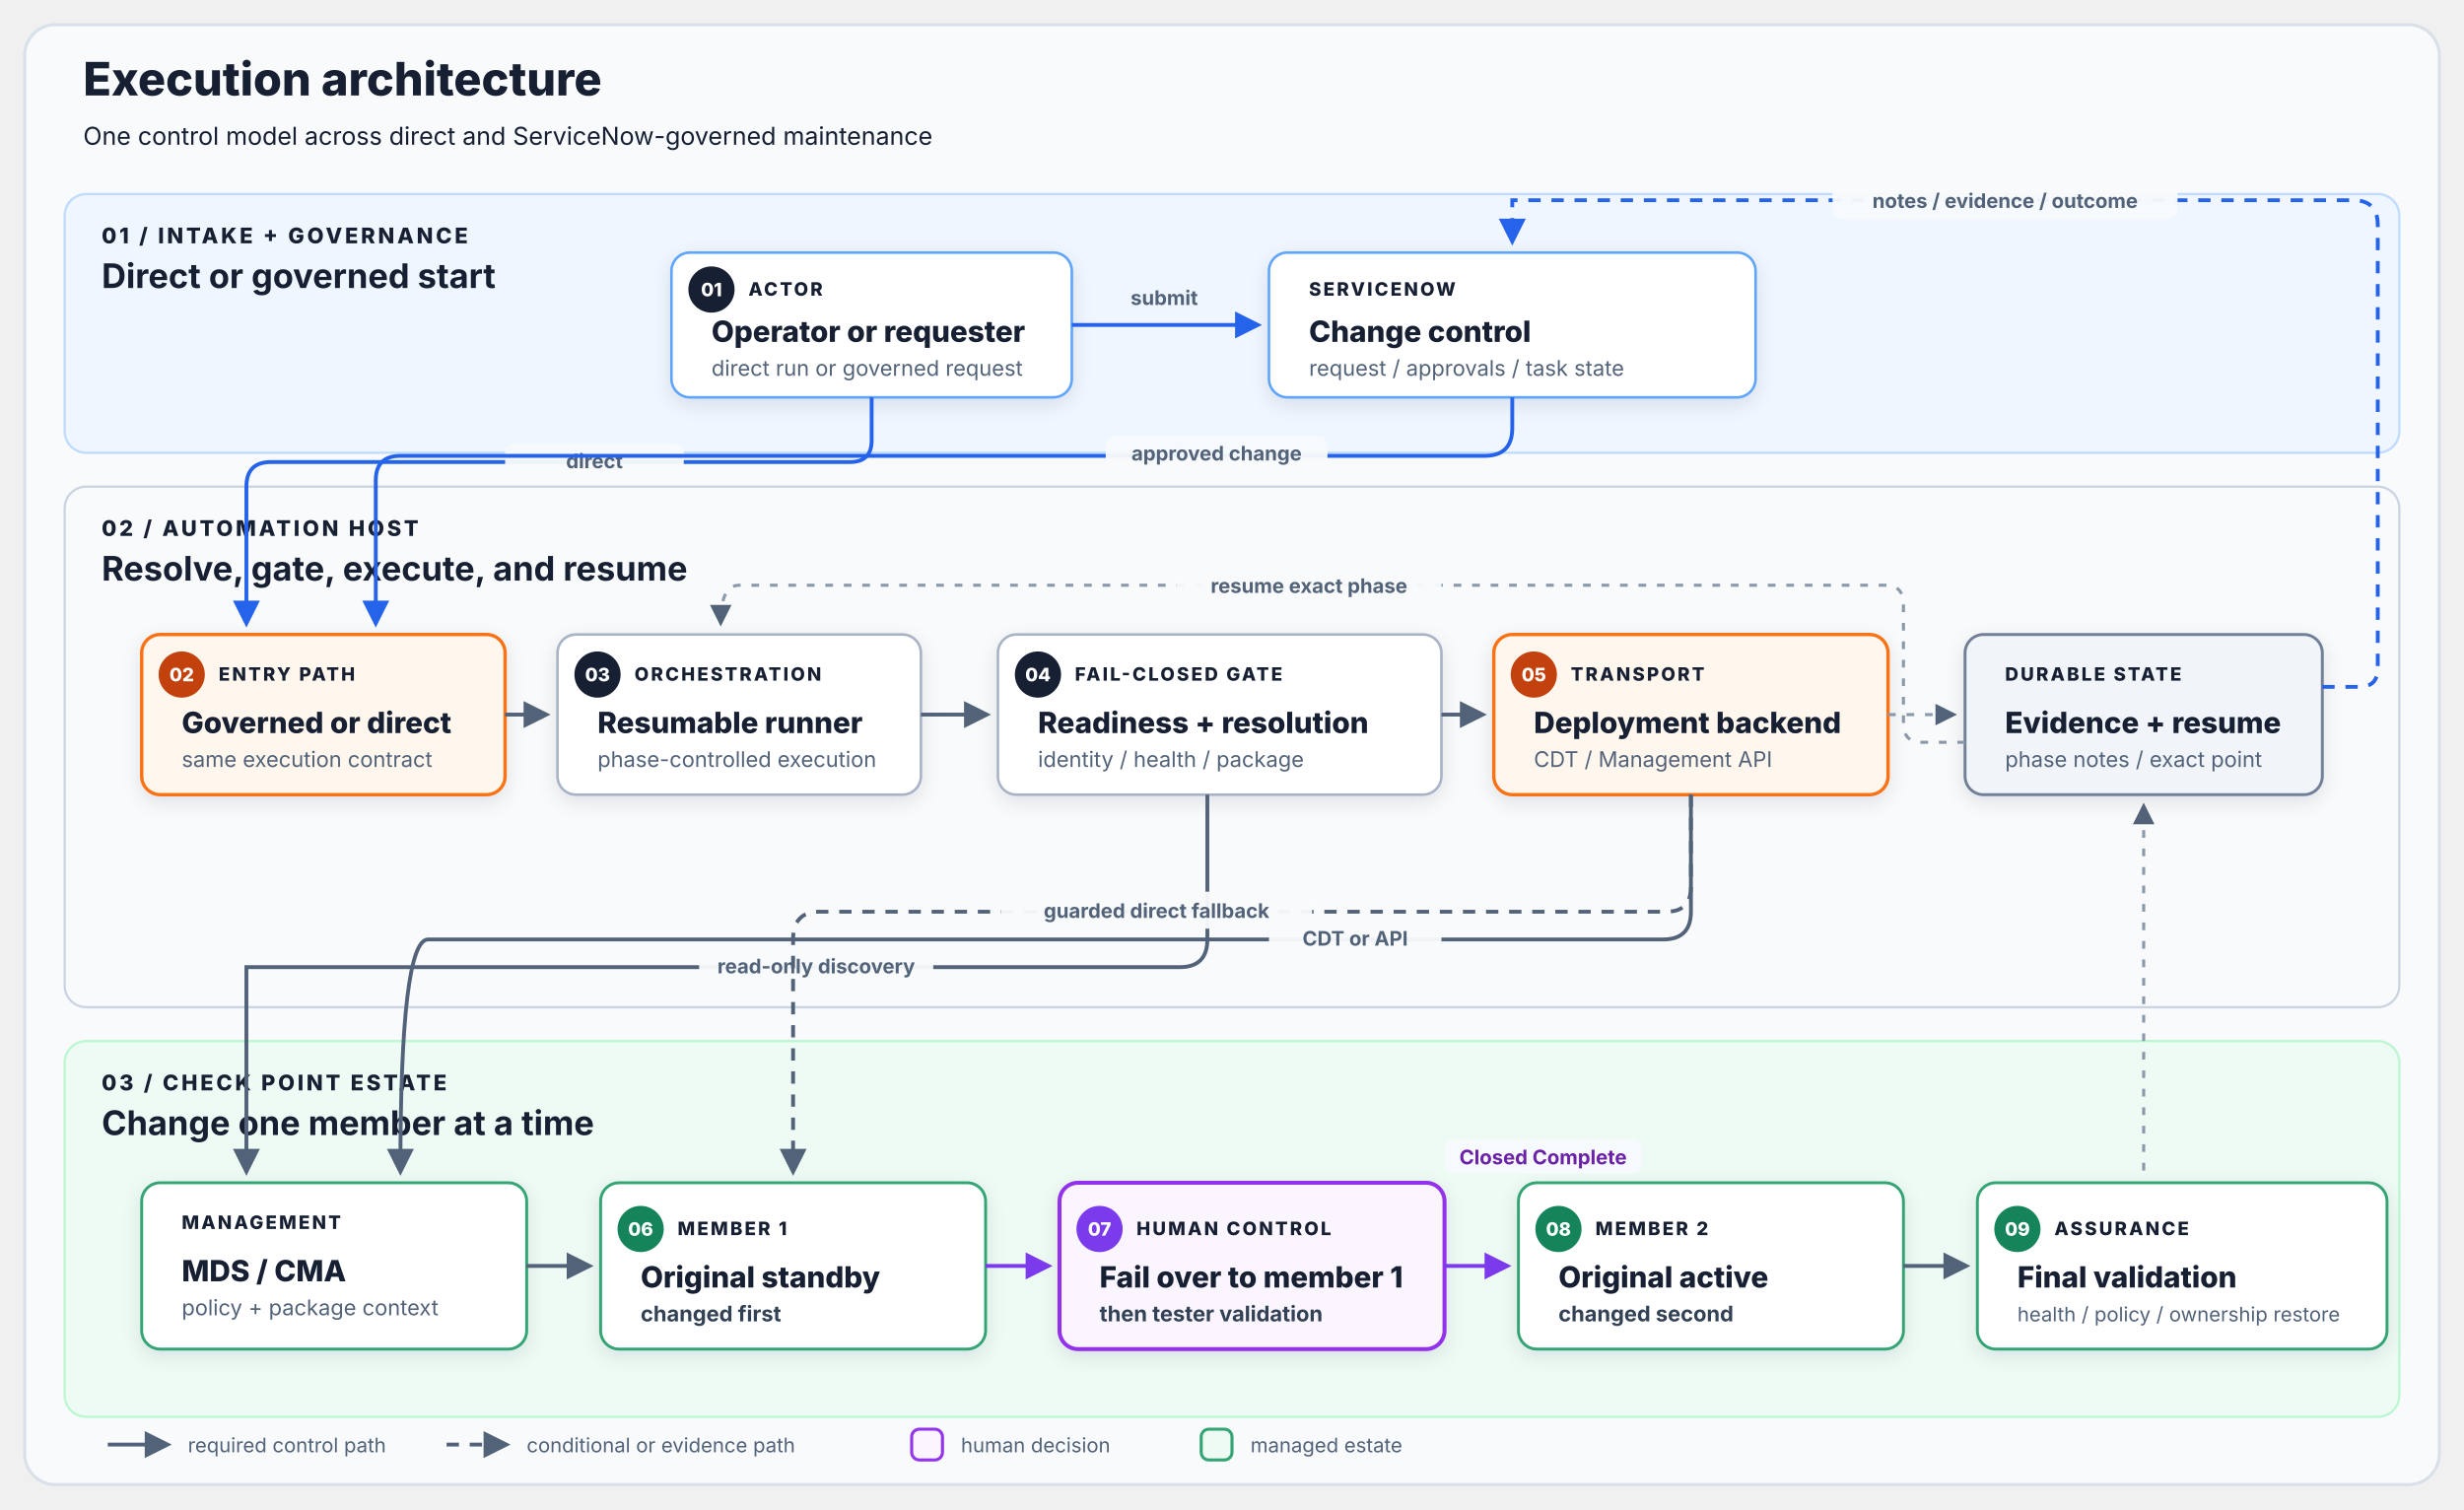
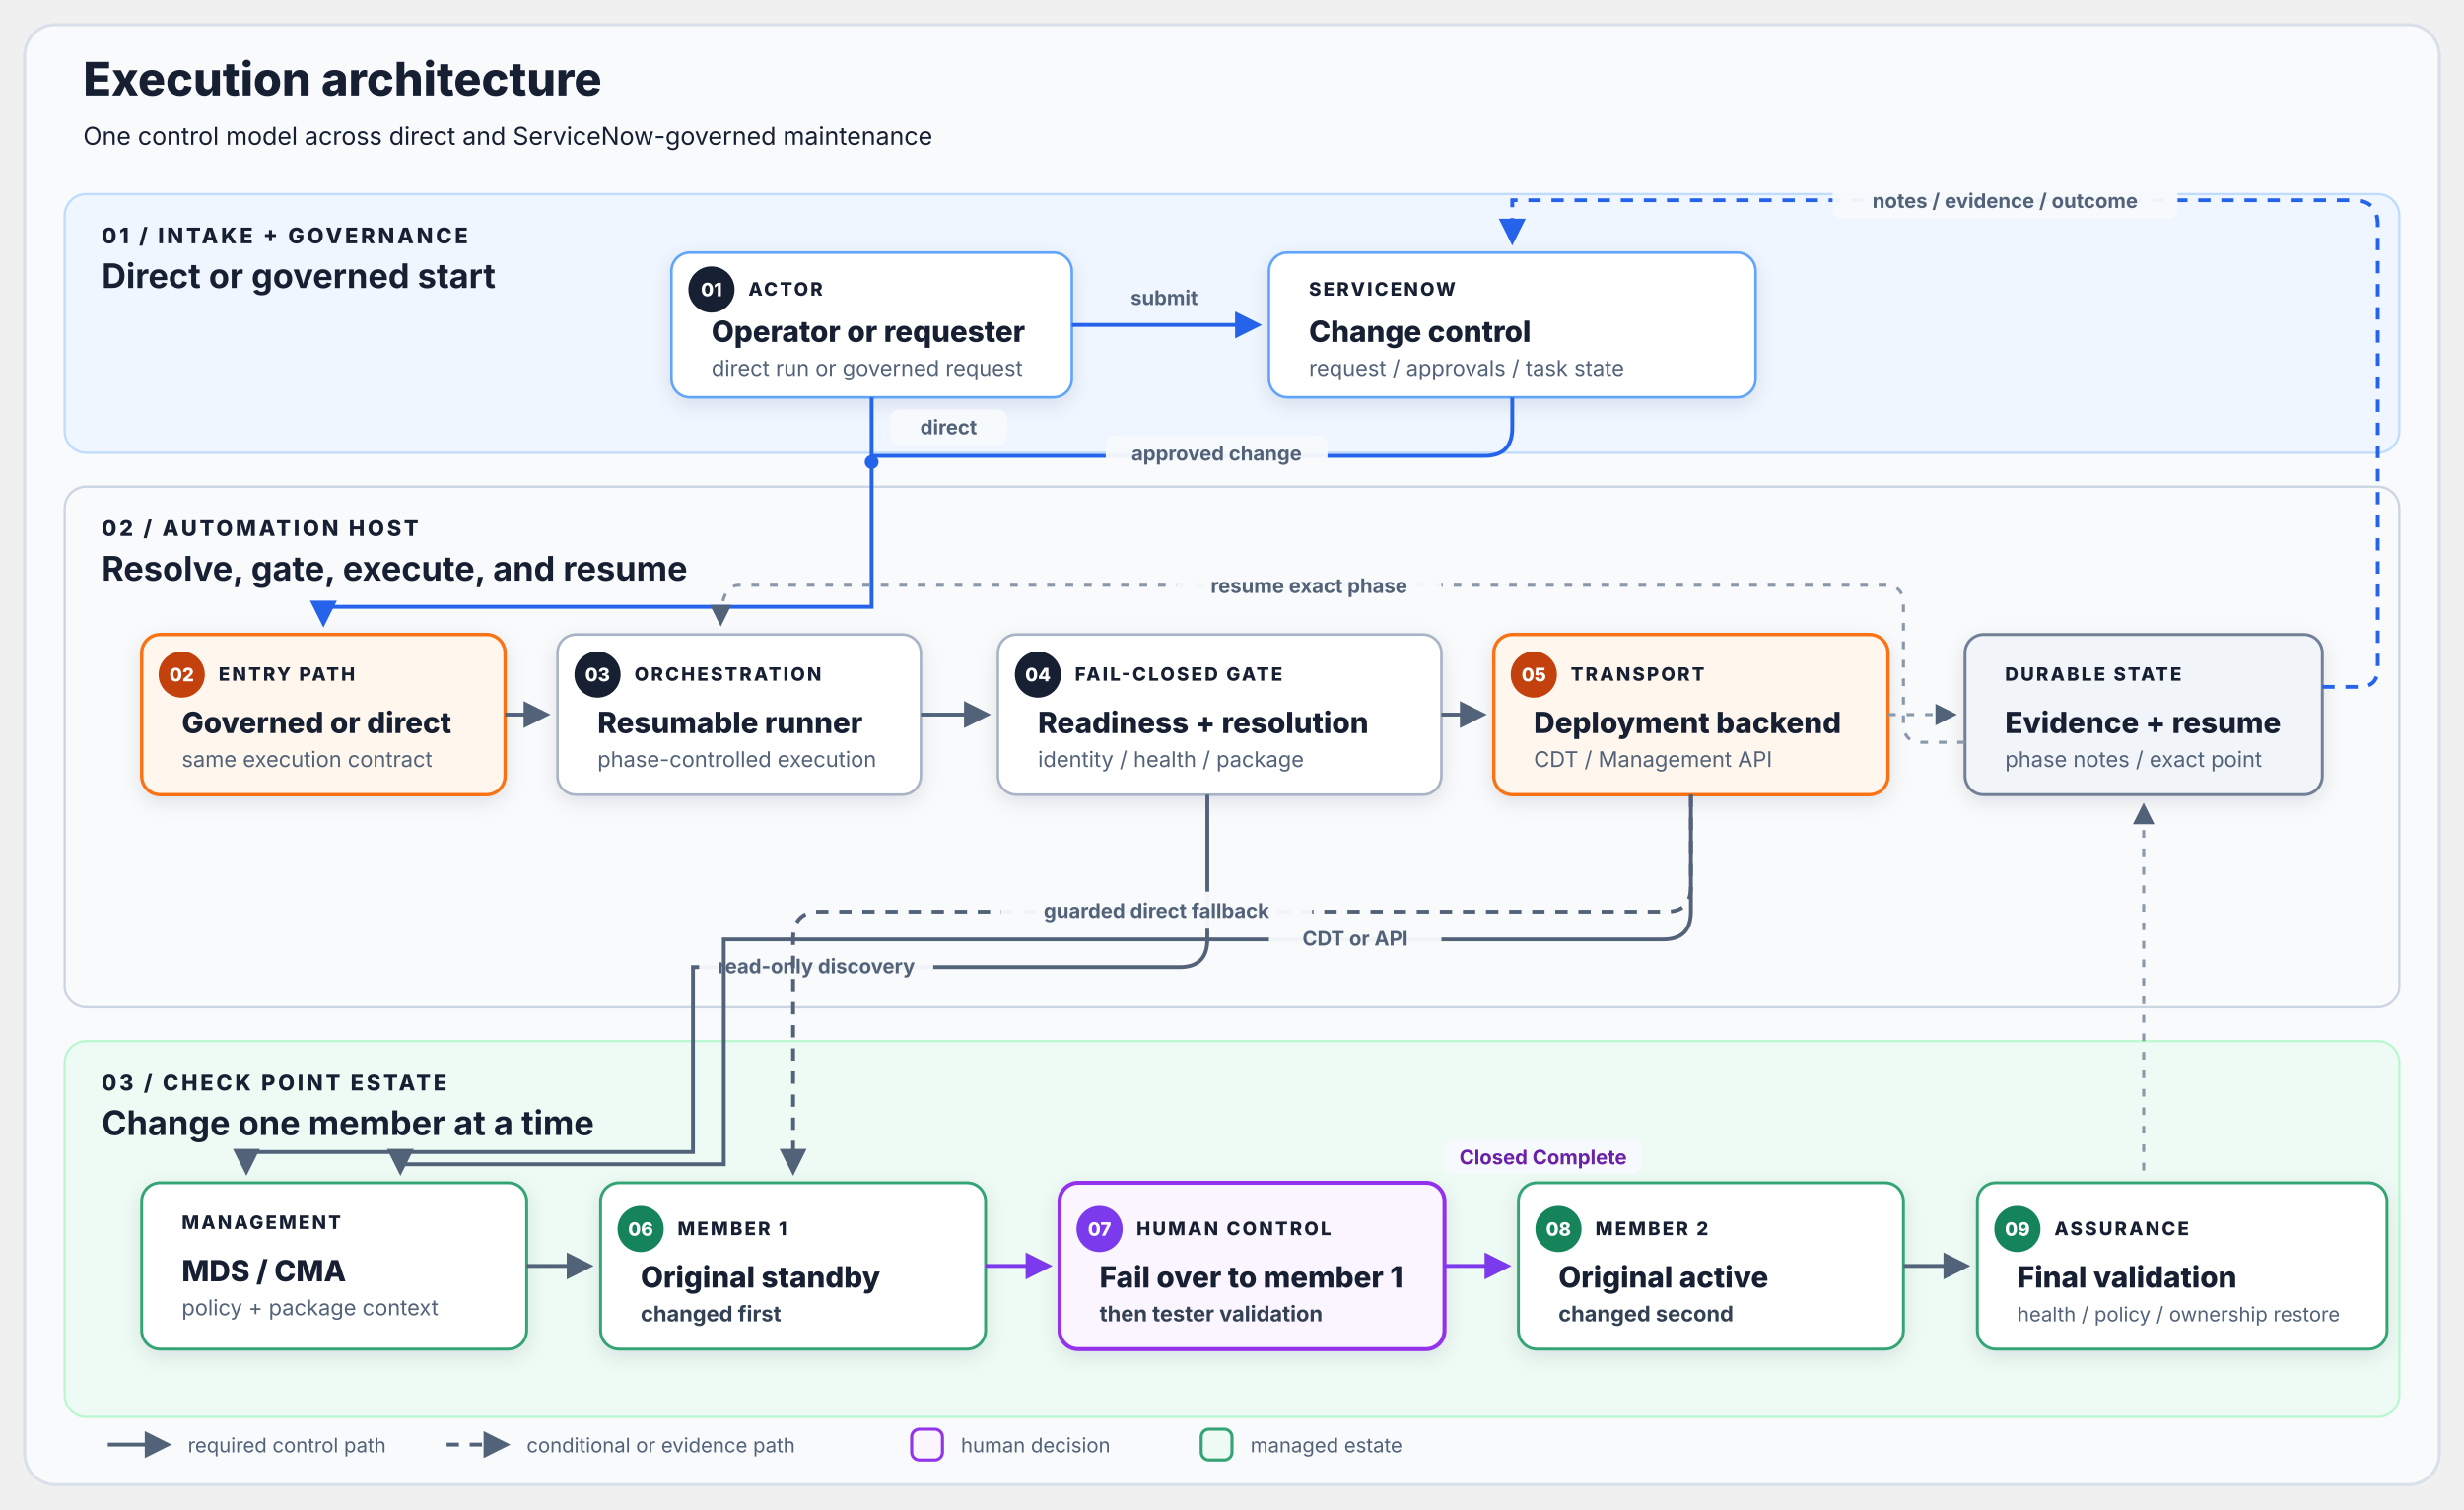
<svg xmlns="http://www.w3.org/2000/svg" viewBox="0 0 1600 980" role="img" aria-labelledby="diagram-title diagram-desc">
  <defs>
    <filter id="shadow" x="-15%" y="-20%" width="130%" height="150%">
      <feDropShadow dx="0" dy="4" stdDeviation="6" flood-color="#172033" flood-opacity="0.10" />
    </filter>
    <marker id="arrow" viewBox="0 0 10 10" refX="8" refY="5" markerWidth="7" markerHeight="7" orient="auto-start-reverse">
      <path d="M 0 0 L 10 5 L 0 10 z" fill="#526278" />
    </marker>
    <marker id="arrow-blue" viewBox="0 0 10 10" refX="8" refY="5" markerWidth="7" markerHeight="7" orient="auto-start-reverse">
      <path d="M 0 0 L 10 5 L 0 10 z" fill="#2563eb" />
    </marker>
    <marker id="arrow-violet" viewBox="0 0 10 10" refX="8" refY="5" markerWidth="7" markerHeight="7" orient="auto-start-reverse">
      <path d="M 0 0 L 10 5 L 0 10 z" fill="#7c3aed" />
    </marker>
    <style>
      text { font-family: Inter, ui-sans-serif, system-ui, -apple-system, BlinkMacSystemFont, "Segoe UI", sans-serif; fill: #172033; letter-spacing: 0; }
      .canvas { fill: #f8fafc; stroke: #d9e0e9; stroke-width: 2; }
      .lane { stroke-width: 1.5; }
      .lane-gov { fill: #eff6ff; stroke: #bfdbfe; }
      .lane-auto { fill: #f8fafc; stroke: #cbd5e1; }
      .lane-estate { fill: #eefbf5; stroke: #bbf7d0; }
      .lane-kicker { font-size: 14px; font-weight: 800; letter-spacing: 1.8px; }
      .lane-title { font-size: 22px; font-weight: 720; }
      .card { fill: #ffffff; stroke: #a8b4c5; stroke-width: 1.7; filter: url(#shadow); }
      .card-gov { fill: #ffffff; stroke: #60a5fa; }
      .card-decision { fill: #fff7ed; stroke: #f97316; stroke-width: 2.2; }
      .card-human { fill: #faf5ff; stroke: #9333ea; stroke-width: 2.6; }
      .card-estate { fill: #ffffff; stroke: #34a475; stroke-width: 1.9; }
      .card-evidence { fill: #f1f5f9; stroke: #718096; stroke-width: 1.9; }
      .node-kicker { font-size: 12px; font-weight: 800; letter-spacing: 1.4px; }
      .node-title { font-size: 19px; font-weight: 760; }
      .node-copy { font-size: 14px; fill: #526278; }
      .node-copy-strong { font-size: 14px; font-weight: 700; fill: #334155; }
      .step { fill: #172033; }
      .step-text { fill: #ffffff; font-size: 12px; font-weight: 800; text-anchor: middle; dominant-baseline: central; }
      .edge { fill: none; stroke: #526278; stroke-width: 2.5; marker-end: url(#arrow); }
      .edge-blue { stroke: #2563eb; marker-end: url(#arrow-blue); }
      .edge-violet { stroke: #7c3aed; marker-end: url(#arrow-violet); }
      .edge-dashed { stroke-dasharray: 8 7; }
      .edge-soft { stroke: #8a98aa; stroke-width: 2; stroke-dasharray: 5 7; }
+       .edge-input { marker-end: none; }
      .edge-label-bg { fill: #f8fafc; opacity: 0.96; }
      .edge-label { font-size: 13px; font-weight: 700; fill: #526278; text-anchor: middle; }
      .edge-label-violet { fill: #6b21a8; }
      .legend { font-size: 13px; fill: #526278; }
    </style>
  </defs>
  <rect class="canvas" x="16" y="16" width="1568" height="948" rx="20" />
  <text x="54" y="62" font-size="30" font-weight="780">Execution architecture</text>
  <text x="54" y="94" font-size="16" fill="#526278">One control model across direct and ServiceNow-governed maintenance</text>
  <rect class="lane lane-gov" x="42" y="126" width="1516" height="168" rx="14" />
  <text class="lane-kicker" x="66" y="158" fill="#2563eb">01 / INTAKE + GOVERNANCE</text>
  <text class="lane-title" x="66" y="187">Direct or governed start</text>
  <rect class="lane lane-auto" x="42" y="316" width="1516" height="338" rx="14" />
  <text class="lane-kicker" x="66" y="348" fill="#64748b">02 / AUTOMATION HOST</text>
  <text class="lane-title" x="66" y="377">Resolve, gate, execute, and resume</text>
  <rect class="lane lane-estate" x="42" y="676" width="1516" height="244" rx="14" />
  <text class="lane-kicker" x="66" y="708" fill="#16845b">03 / CHECK POINT ESTATE</text>
  <text class="lane-title" x="66" y="737">Change one member at a time</text>
  <g aria-label="Operator or requester">
    <rect class="card card-gov" x="436" y="164" width="260" height="94" rx="12" />
    <circle class="step" cx="462" cy="188" r="15" />
    <text class="step-text" x="462" y="188">01</text>
    <text class="node-kicker" x="486" y="192" fill="#2563eb">ACTOR</text>
    <text class="node-title" x="462" y="222">Operator or requester</text>
    <text class="node-copy" x="462" y="244">direct run or governed request</text>
  </g>
  <g aria-label="ServiceNow change control">
    <rect class="card card-gov" x="824" y="164" width="316" height="94" rx="12" />
    <text class="node-kicker" x="850" y="192" fill="#2563eb">SERVICENOW</text>
    <text class="node-title" x="850" y="222">Change control</text>
    <text class="node-copy" x="850" y="244">request / approvals / task state</text>
  </g>
  <path class="edge edge-blue" d="M696 211 H816" />
  <text class="edge-label" x="756" y="198">submit</text>
  <g aria-label="Entry path">
    <rect class="card card-decision" x="92" y="412" width="236" height="104" rx="12" />
    <circle cx="118" cy="438" r="15" fill="#c2410c" />
    <text class="step-text" x="118" y="438">02</text>
    <text class="node-kicker" x="142" y="442" fill="#c2410c">ENTRY PATH</text>
    <text class="node-title" x="118" y="476">Governed or direct</text>
    <text class="node-copy" x="118" y="498">same execution contract</text>
  </g>
  <g aria-label="Resumable runner">
    <rect class="card" x="362" y="412" width="236" height="104" rx="12" />
    <circle class="step" cx="388" cy="438" r="15" />
    <text class="step-text" x="388" y="438">03</text>
    <text class="node-kicker" x="412" y="442" fill="#64748b">ORCHESTRATION</text>
    <text class="node-title" x="388" y="476">Resumable runner</text>
    <text class="node-copy" x="388" y="498">phase-controlled execution</text>
  </g>
  <g aria-label="Readiness and target resolution">
    <rect class="card" x="648" y="412" width="288" height="104" rx="12" />
    <circle class="step" cx="674" cy="438" r="15" />
    <text class="step-text" x="674" y="438">04</text>
    <text class="node-kicker" x="698" y="442" fill="#64748b">FAIL-CLOSED GATE</text>
    <text class="node-title" x="674" y="476">Readiness + resolution</text>
    <text class="node-copy" x="674" y="498">identity / health / package</text>
  </g>
  <g aria-label="Deployment backend">
    <rect class="card card-decision" x="970" y="412" width="256" height="104" rx="12" />
    <circle cx="996" cy="438" r="15" fill="#c2410c" />
    <text class="step-text" x="996" y="438">05</text>
    <text class="node-kicker" x="1020" y="442" fill="#c2410c">TRANSPORT</text>
    <text class="node-title" x="996" y="476">Deployment backend</text>
    <text class="node-copy" x="996" y="498">CDT / Management API</text>
  </g>
  <g aria-label="Evidence and resume state">
    <rect class="card card-evidence" x="1276" y="412" width="232" height="104" rx="12" />
    <text class="node-kicker" x="1302" y="442" fill="#526278">DURABLE STATE</text>
    <text class="node-title" x="1302" y="476">Evidence + resume</text>
    <text class="node-copy" x="1302" y="498">phase notes / exact point</text>
  </g>
  <path class="edge" d="M328 464 H354" />
  <path class="edge" d="M598 464 H640" />
  <path class="edge" d="M936 464 H962" />
  <path class="edge edge-soft" d="M1226 464 H1268" />
-   <path class="edge edge-blue" d="M566 258 V286 Q566 300 552 300 H176 Q160 300 160 316 V404" />
-   <rect class="edge-label-bg" x="328" y="288" width="116" height="23" rx="6" />
-   <text class="edge-label" x="386" y="304">direct</text>
-   <path class="edge edge-blue" d="M982 258 V278 Q982 296 964 296 H260 Q244 296 244 312 V404" />
+   <path class="edge edge-blue edge-input" d="M566 258 V300" />
+   <rect class="edge-label-bg" x="578" y="266" width="76" height="23" rx="6" />
+   <text class="edge-label" x="616" y="282">direct</text>
+   <path class="edge edge-blue edge-input" d="M982 258 V278 Q982 296 964 296 H566" />
  <rect class="edge-label-bg" x="718" y="283" width="144" height="23" rx="6" />
  <text class="edge-label" x="790" y="299">approved change</text>
+   <circle cx="566" cy="300" r="4.5" fill="#2563eb" />
+   <path class="edge edge-blue" d="M566 300 V394 H210 V404" />
  <g aria-label="MDS and CMA">
    <rect class="card card-estate" x="92" y="768" width="250" height="108" rx="12" />
    <text class="node-kicker" x="118" y="798" fill="#16845b">MANAGEMENT</text>
    <text class="node-title" x="118" y="832">MDS / CMA</text>
    <text class="node-copy" x="118" y="854">policy + package context</text>
  </g>
  <g aria-label="Original standby member changed first">
    <rect class="card card-estate" x="390" y="768" width="250" height="108" rx="12" />
    <circle cx="416" cy="798" r="15" fill="#16845b" />
    <text class="step-text" x="416" y="798">06</text>
    <text class="node-kicker" x="440" y="802" fill="#16845b">MEMBER 1</text>
    <text class="node-title" x="416" y="836">Original standby</text>
    <text class="node-copy-strong" x="416" y="858">changed first</text>
  </g>
  <g aria-label="Human validation gate">
    <rect class="card card-human" x="688" y="768" width="250" height="108" rx="12" />
    <circle cx="714" cy="798" r="15" fill="#7c3aed" />
    <text class="step-text" x="714" y="798">07</text>
    <text class="node-kicker" x="738" y="802" fill="#7c3aed">HUMAN CONTROL</text>
    <text class="node-title" x="714" y="836">Fail over to member 1</text>
    <text class="node-copy-strong" x="714" y="858">then tester validation</text>
  </g>
  <g aria-label="Original active member changed second">
    <rect class="card card-estate" x="986" y="768" width="250" height="108" rx="12" />
    <circle cx="1012" cy="798" r="15" fill="#16845b" />
    <text class="step-text" x="1012" y="798">08</text>
    <text class="node-kicker" x="1036" y="802" fill="#16845b">MEMBER 2</text>
    <text class="node-title" x="1012" y="836">Original active</text>
    <text class="node-copy-strong" x="1012" y="858">changed second</text>
  </g>
  <g aria-label="Final assurance">
    <rect class="card card-estate" x="1284" y="768" width="266" height="108" rx="12" />
    <circle cx="1310" cy="798" r="15" fill="#16845b" />
    <text class="step-text" x="1310" y="798">09</text>
    <text class="node-kicker" x="1334" y="802" fill="#16845b">ASSURANCE</text>
    <text class="node-title" x="1310" y="836">Final validation</text>
    <text class="node-copy" x="1310" y="858" style="font-size:13px">health / policy / ownership restore</text>
  </g>
  <path class="edge" d="M342 822 H382" />
  <path class="edge edge-violet" d="M640 822 H680" />
  <path class="edge edge-violet" d="M938 822 H978" />
  <rect class="edge-label-bg" x="938" y="740" width="128" height="22" rx="6" />
  <text class="edge-label edge-label-violet" x="1002" y="756">Closed Complete</text>
  <path class="edge" d="M1236 822 H1276" />
-   <path class="edge" d="M784 516 V610 Q784 628 766 628 H160 Q160 628 160 760" />
+   <path class="edge" d="M784 516 V610 Q784 628 766 628 H450 V748 H160 V760" />
  <rect class="edge-label-bg" x="454" y="615" width="152" height="24" rx="6" />
  <text class="edge-label" x="530" y="632">read-only discovery</text>
-   <path class="edge" d="M1098 516 V592 Q1098 610 1080 610 H278 Q260 610 260 760" />
+   <path class="edge" d="M1098 516 V592 Q1098 610 1080 610 H470 V756 H260 V760" />
  <rect class="edge-label-bg" x="824" y="597" width="112" height="24" rx="6" />
  <text class="edge-label" x="880" y="614">CDT or API</text>
  <path class="edge edge-dashed" d="M1098 516 V576 Q1098 592 1082 592 H532 Q515 592 515 610 V760" />
  <rect class="edge-label-bg" x="650" y="579" width="202" height="24" rx="6" />
  <text class="edge-label" x="751" y="596">guarded direct fallback</text>
  <path class="edge edge-soft" d="M1392 760 V544 Q1392 530 1392 524" />
  <path class="edge edge-soft" d="M1276 482 H1248 Q1236 482 1236 470 V392 Q1236 380 1224 380 H480 Q468 380 468 404" />
  <rect class="edge-label-bg" x="764" y="368" width="172" height="24" rx="6" />
  <text class="edge-label" x="850" y="385">resume exact phase</text>
  <path class="edge edge-blue edge-dashed" d="M1508 446 H1532 Q1544 446 1544 434 V146 Q1544 130 1528 130 H982 Q982 130 982 156" />
  <rect class="edge-label-bg" x="1190" y="118" width="224" height="24" rx="6" />
  <text class="edge-label" x="1302" y="135">notes / evidence / outcome</text>
  <g transform="translate(70 938)">
    <line x1="0" y1="0" x2="38" y2="0" class="edge" />
    <text class="legend" x="52" y="5">required control path</text>
    <line x1="220" y1="0" x2="258" y2="0" class="edge edge-dashed" />
    <text class="legend" x="272" y="5">conditional or evidence path</text>
    <rect x="522" y="-10" width="20" height="20" rx="5" fill="#faf5ff" stroke="#9333ea" stroke-width="2" />
    <text class="legend" x="554" y="5">human decision</text>
    <rect x="710" y="-10" width="20" height="20" rx="5" fill="#eefbf5" stroke="#34a475" stroke-width="2" />
    <text class="legend" x="742" y="5">managed estate</text>
  </g>
</svg>
